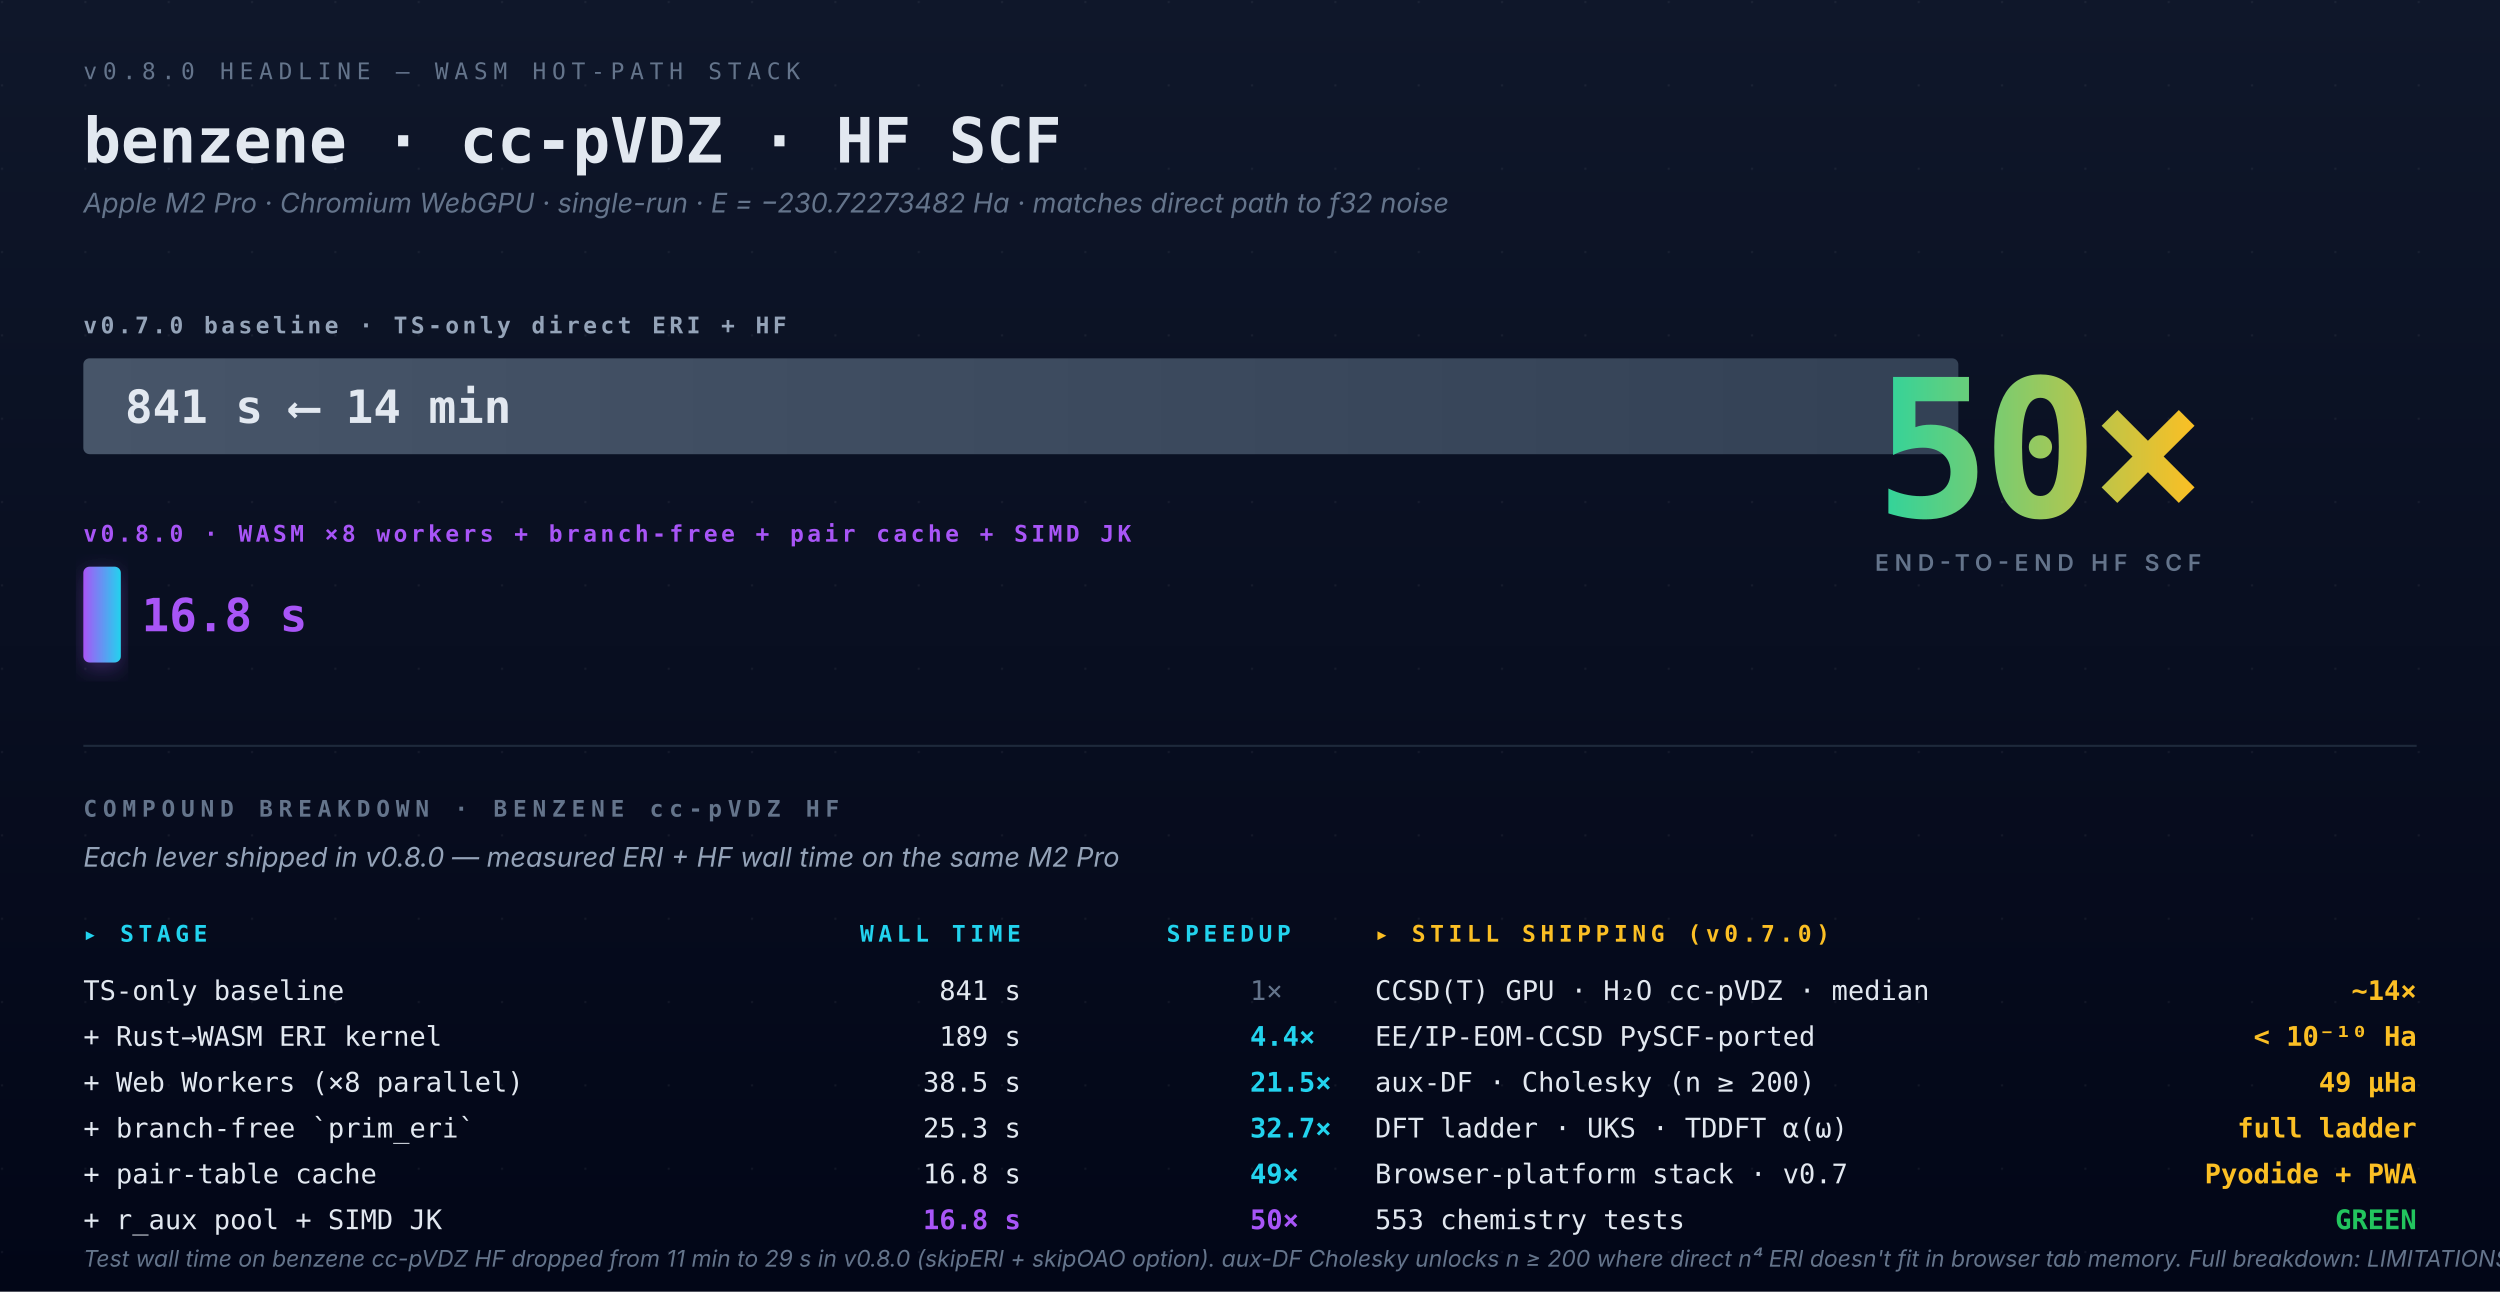
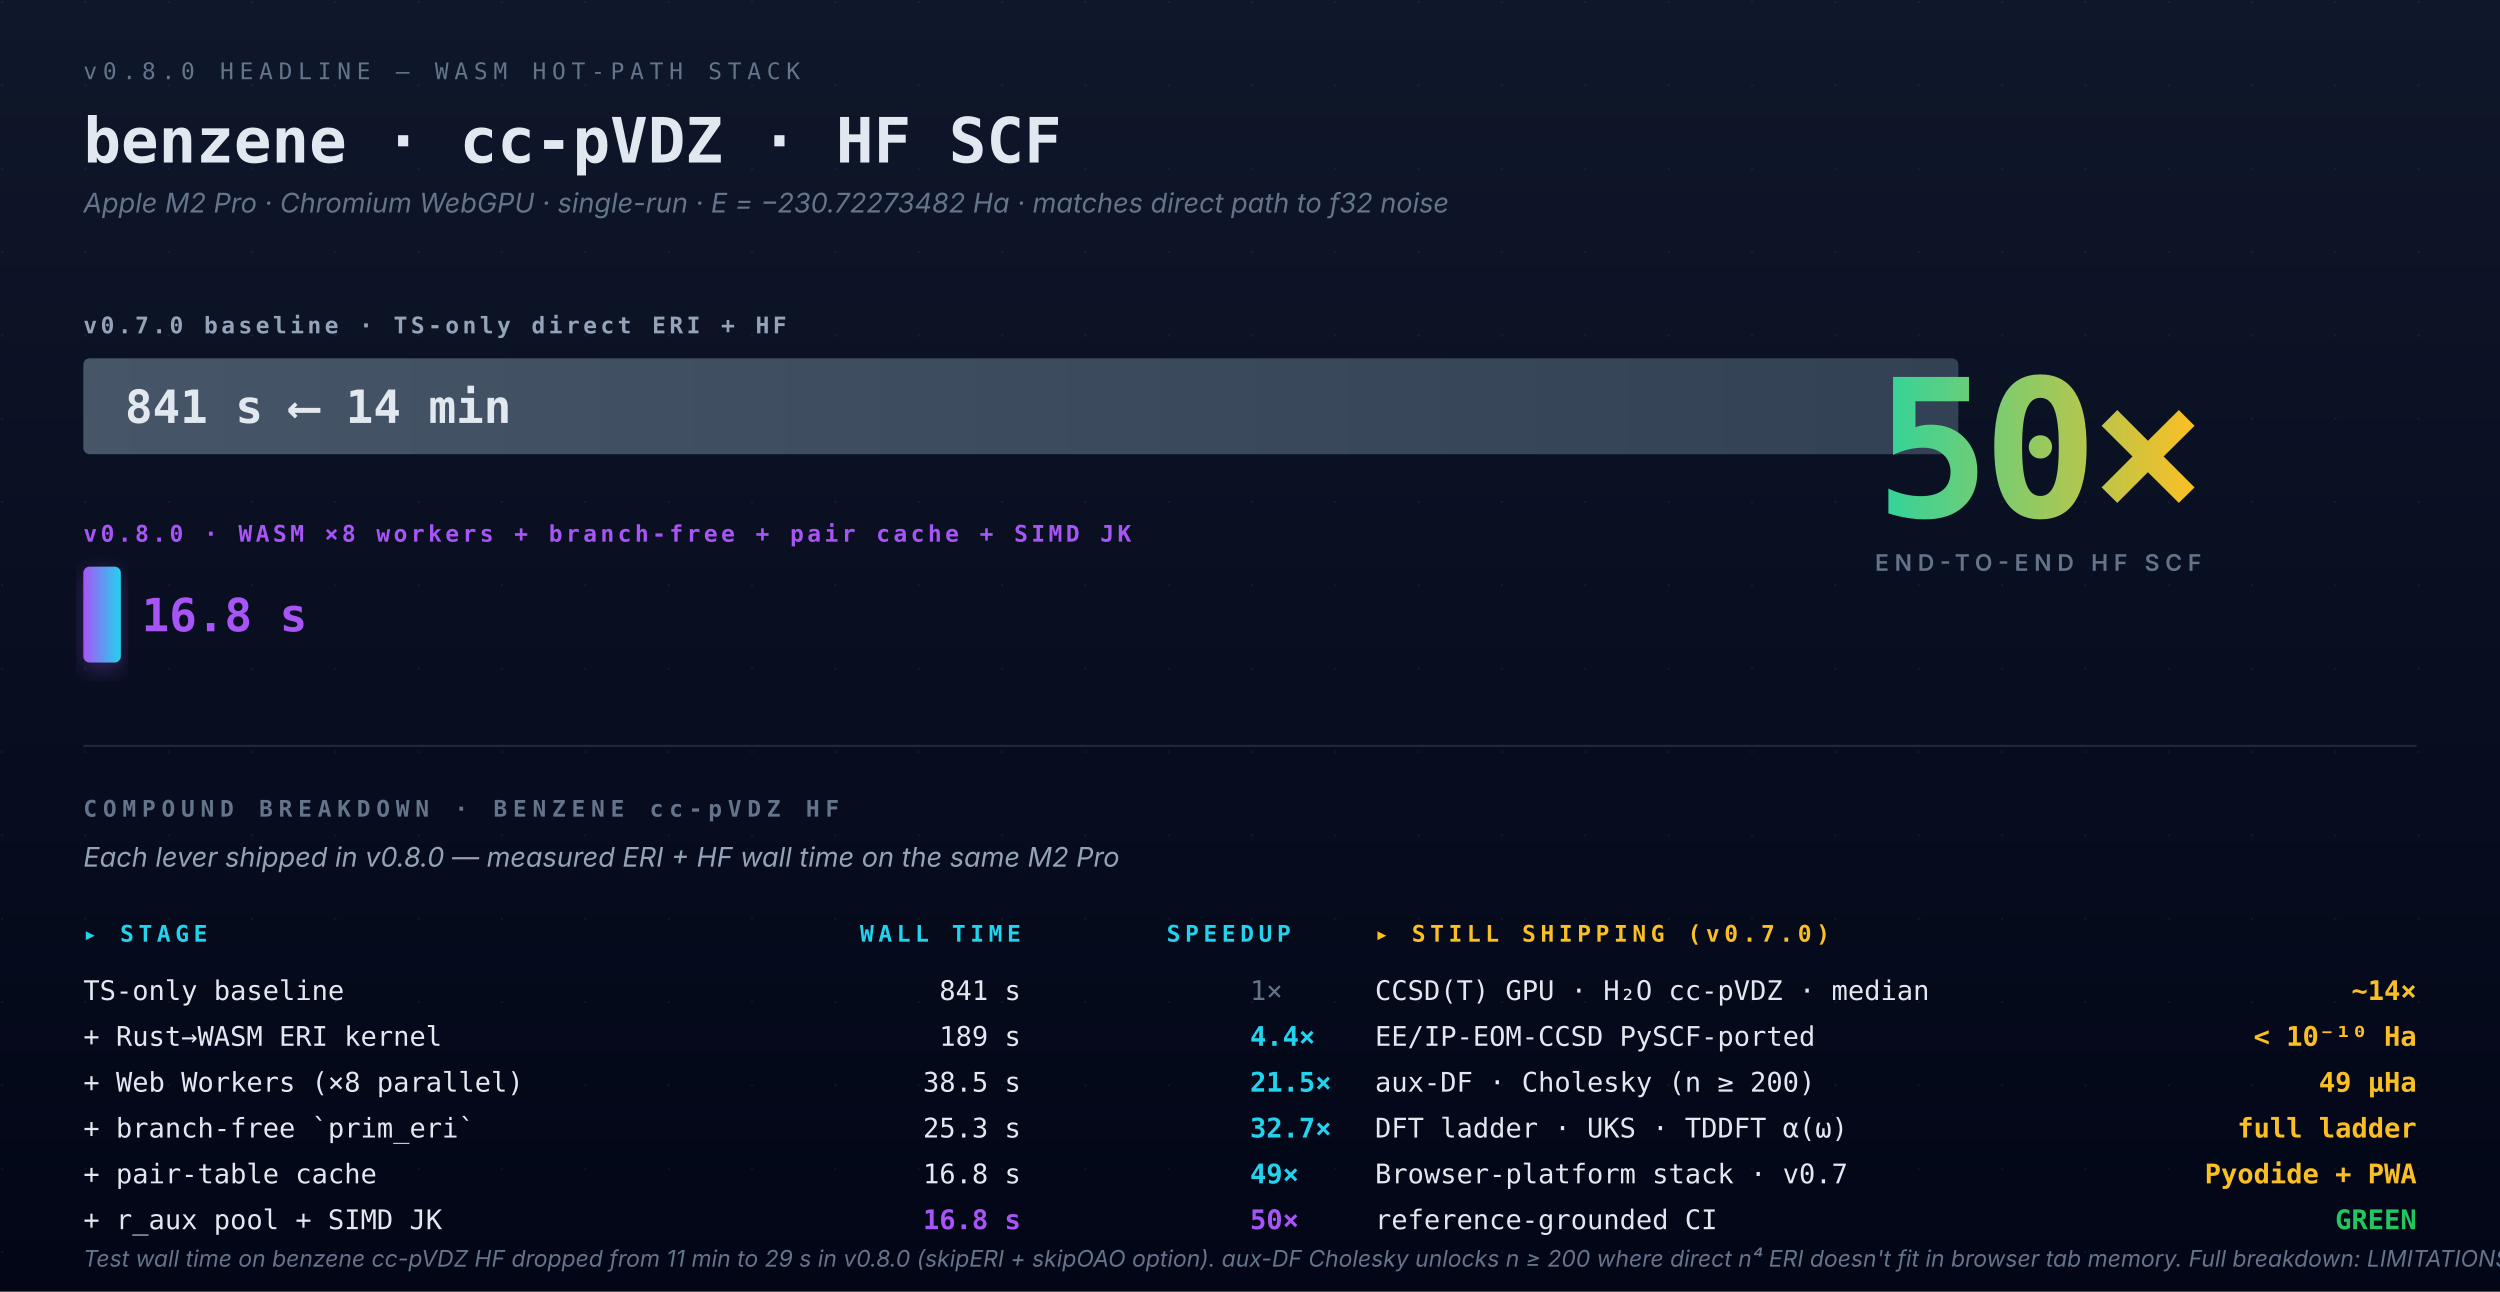
<svg xmlns="http://www.w3.org/2000/svg" viewBox="0 0 1200 620" width="1200" height="620" role="img" aria-label="Performance: 841s baseline to 16.8s benzene cc-pVDZ HF in v0.8.0 — 50× speedup from WASM hot-path stack. Plus the CCSD(T) GPU win (~14× median, 39.3× best run, noisy) is still shipping.">
  <defs>
    <linearGradient id="bgPerf" x1="0" y1="0" x2="0" y2="1">
      <stop offset="0%" stop-color="#0f172a" />
      <stop offset="100%" stop-color="#020617" />
    </linearGradient>
    <linearGradient id="cpuBar" x1="0" y1="0" x2="1" y2="0">
      <stop offset="0%" stop-color="#475569" />
      <stop offset="100%" stop-color="#334155" />
    </linearGradient>
    <linearGradient id="wasmBar" x1="0" y1="0" x2="1" y2="0">
      <stop offset="0%" stop-color="#a855f7" />
      <stop offset="100%" stop-color="#22d3ee" />
    </linearGradient>
    <linearGradient id="gpuBar" x1="0" y1="0" x2="1" y2="0">
      <stop offset="0%" stop-color="#22d3ee" />
      <stop offset="100%" stop-color="#34d399" />
    </linearGradient>
    <linearGradient id="speedTxt" x1="0" y1="0" x2="1" y2="0">
      <stop offset="0%" stop-color="#34d399" />
      <stop offset="100%" stop-color="#fbbf24" />
    </linearGradient>
    <filter id="dropPerf" x="-20%" y="-20%" width="140%" height="140%">
      <feDropShadow dx="0" dy="3" stdDeviation="5" flood-color="#a855f7" flood-opacity="0.30" />
    </filter>
    <pattern id="dotsPerf" width="40" height="40" patternUnits="userSpaceOnUse">
      <circle cx="1" cy="1" r="0.6" fill="#ffffff" opacity="0.05" />
    </pattern>
  </defs>
  <rect width="1200" height="620" fill="url(#bgPerf)" />
  <rect width="1200" height="620" fill="url(#dotsPerf)" />
  <text x="40" y="38" font-family="ui-monospace, 'SF Mono', monospace" font-size="11" letter-spacing="0.25em" fill="#64748b">v0.8.0 HEADLINE — WASM HOT-PATH STACK</text>
  <text x="40" y="78" font-family="ui-monospace, monospace" font-size="30" font-weight="700" fill="#e2e8f0">benzene · cc-pVDZ · HF SCF</text>
  <text x="40" y="102" font-family="-apple-system, system-ui, sans-serif" font-size="13" fill="#64748b" font-style="italic">Apple M2 Pro · Chromium WebGPU · single-run · E = −230.72273482 Ha · matches direct path to f32 noise</text>
  <text x="40" y="160" font-family="ui-monospace, monospace" font-size="11" letter-spacing="0.15em" fill="#94a3b8" font-weight="600">v0.7.0 baseline · TS-only direct ERI + HF</text>
  <rect x="40" y="172" width="900" height="46" rx="3" fill="url(#cpuBar)" />
  <text x="60" y="203" font-family="ui-monospace, monospace" font-size="22" font-weight="700" fill="#e2e8f0">841 s   ⟵ 14 min</text>
  <text x="40" y="260" font-family="ui-monospace, monospace" font-size="11" letter-spacing="0.15em" fill="#a855f7" font-weight="600">v0.8.0 · WASM ×8 workers + branch-free + pair cache + SIMD JK</text>
  <rect x="40" y="272" width="18" height="46" rx="3" fill="url(#wasmBar)" filter="url(#dropPerf)" />
  <text x="68" y="303" font-family="ui-monospace, monospace" font-size="22" font-weight="700" fill="#a855f7">16.8 s</text>
  <g transform="translate(900 248)">
    <text x="0" y="0" font-family="ui-monospace, monospace" font-size="92" font-weight="800" fill="url(#speedTxt)" text-anchor="start" letter-spacing="-0.04em">50×</text>
    <text x="0" y="26" font-family="-apple-system, system-ui, sans-serif" font-size="11" font-weight="600" fill="#64748b" letter-spacing="0.25em">END-TO-END HF SCF</text>
  </g>
  <line x1="40" y1="358" x2="1160" y2="358" stroke="#1e293b" stroke-width="1" />
  <text x="40" y="392" font-family="ui-monospace, monospace" font-size="11" letter-spacing="0.25em" fill="#64748b" font-weight="600">COMPOUND BREAKDOWN · BENZENE cc-pVDZ HF</text>
  <text x="40" y="416" font-family="-apple-system, system-ui, sans-serif" font-size="13" fill="#94a3b8" font-style="italic">Each lever shipped in v0.8.0 — measured ERI + HF wall time on the same M2 Pro</text>
  <g font-family="ui-monospace, monospace">
    <text x="40" y="452" font-size="11" letter-spacing="0.2em" fill="#22d3ee" font-weight="700">▸ STAGE</text>
    <text x="490" y="452" font-size="11" letter-spacing="0.2em" fill="#22d3ee" font-weight="700" text-anchor="end">WALL TIME</text>
    <text x="560" y="452" font-size="11" letter-spacing="0.2em" fill="#22d3ee" font-weight="700">SPEEDUP</text>
    <g transform="translate(40 480)" font-size="13">
      <g>
        <text x="0" y="0" fill="#e2e8f0">TS-only baseline</text>
        <text x="450" y="0" fill="#e2e8f0" text-anchor="end">841 s</text>
        <text x="560" y="0" fill="#64748b">1×</text>
      </g>
      <g transform="translate(0 22)">
        <text x="0" y="0" fill="#e2e8f0">+ Rust→WASM ERI kernel</text>
        <text x="450" y="0" fill="#e2e8f0" text-anchor="end">189 s</text>
        <text x="560" y="0" fill="#22d3ee" font-weight="700">4.4×</text>
      </g>
      <g transform="translate(0 44)">
        <text x="0" y="0" fill="#e2e8f0">+ Web Workers (×8 parallel)</text>
        <text x="450" y="0" fill="#e2e8f0" text-anchor="end">38.5 s</text>
        <text x="560" y="0" fill="#22d3ee" font-weight="700">21.5×</text>
      </g>
      <g transform="translate(0 66)">
        <text x="0" y="0" fill="#e2e8f0">+ branch-free `prim_eri`</text>
        <text x="450" y="0" fill="#e2e8f0" text-anchor="end">25.3 s</text>
        <text x="560" y="0" fill="#22d3ee" font-weight="700">32.7×</text>
      </g>
      <g transform="translate(0 88)">
        <text x="0" y="0" fill="#e2e8f0">+ pair-table cache</text>
        <text x="450" y="0" fill="#e2e8f0" text-anchor="end">16.8 s</text>
        <text x="560" y="0" fill="#22d3ee" font-weight="700">49×</text>
      </g>
      <g transform="translate(0 110)">
        <text x="0" y="0" fill="#e2e8f0">+ r_aux pool + SIMD JK</text>
        <text x="450" y="0" fill="#a855f7" font-weight="700" text-anchor="end">16.8 s</text>
        <text x="560" y="0" fill="#a855f7" font-weight="700">50×</text>
      </g>
    </g>
    <text x="660" y="452" font-size="11" letter-spacing="0.2em" fill="#fbbf24" font-weight="700">▸ STILL SHIPPING (v0.7.0)</text>
    <g transform="translate(660 480)" font-size="13">
      <g>
        <text x="0" y="0" fill="#e2e8f0">CCSD(T) GPU · H₂O cc-pVDZ · median</text>
        <text x="500" y="0" fill="#fbbf24" font-weight="700" text-anchor="end">~14×</text>
      </g>
      <g transform="translate(0 22)">
        <text x="0" y="0" fill="#e2e8f0">EE/IP-EOM-CCSD PySCF-ported</text>
        <text x="500" y="0" fill="#fbbf24" font-weight="700" text-anchor="end">&lt; 10⁻¹⁰ Ha</text>
      </g>
      <g transform="translate(0 44)">
        <text x="0" y="0" fill="#e2e8f0">aux-DF · Cholesky (n ≥ 200)</text>
        <text x="500" y="0" fill="#fbbf24" font-weight="700" text-anchor="end">49 μHa</text>
      </g>
      <g transform="translate(0 66)">
        <text x="0" y="0" fill="#e2e8f0">DFT ladder · UKS · TDDFT α(ω)</text>
        <text x="500" y="0" fill="#fbbf24" font-weight="700" text-anchor="end">full ladder</text>
      </g>
      <g transform="translate(0 88)">
        <text x="0" y="0" fill="#e2e8f0">Browser-platform stack · v0.7</text>
        <text x="500" y="0" fill="#fbbf24" font-weight="700" text-anchor="end">Pyodide + PWA</text>
      </g>
      <g transform="translate(0 110)">
-         <text x="0" y="0" fill="#e2e8f0">553 chemistry tests</text>
+         <text x="0" y="0" fill="#e2e8f0">reference-grounded CI</text>
        <text x="500" y="0" fill="#22c55e" font-weight="700" text-anchor="end">GREEN</text>
      </g>
    </g>
  </g>
  <text x="40" y="608" font-family="-apple-system, system-ui, sans-serif" font-size="11" fill="#64748b" font-style="italic">Test wall time on benzene cc-pVDZ HF dropped from 11 min to 29 s in v0.8.0 (skipERI + skipOAO option). aux-DF Cholesky unlocks n ≥ 200 where direct n⁴ ERI doesn't fit in browser tab memory. Full breakdown: LIMITATIONS.md.</text>
</svg>
